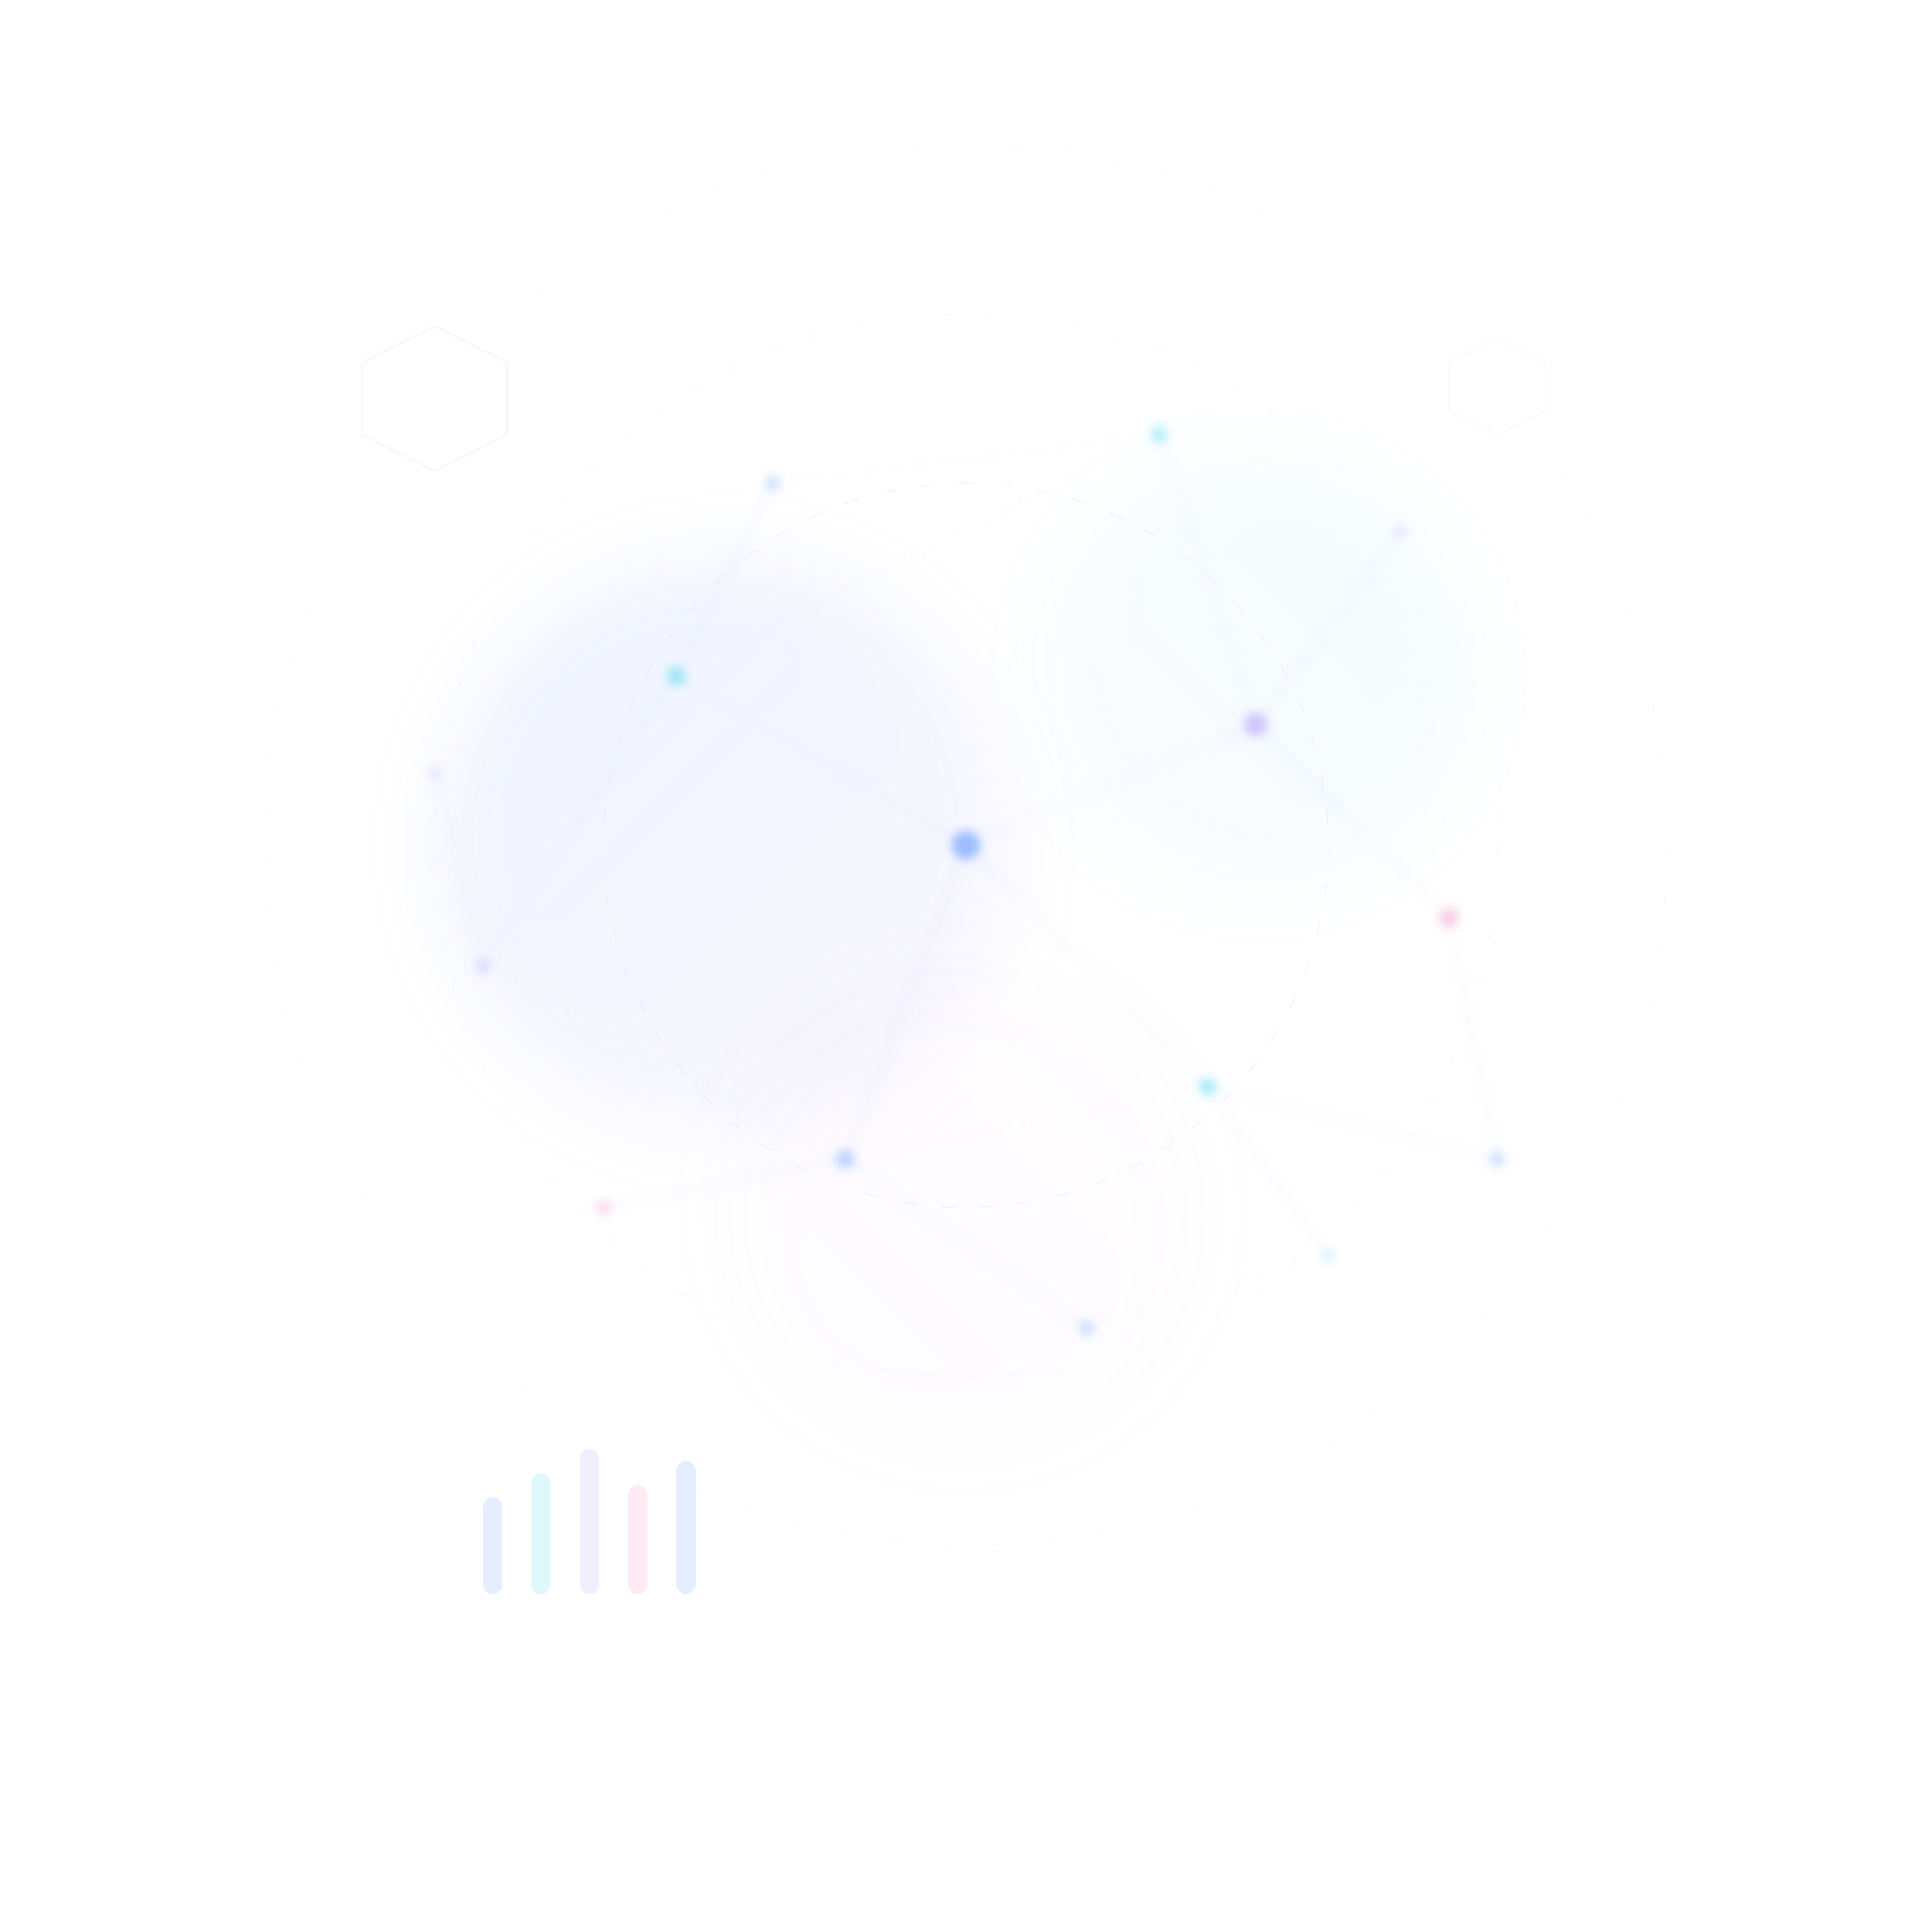
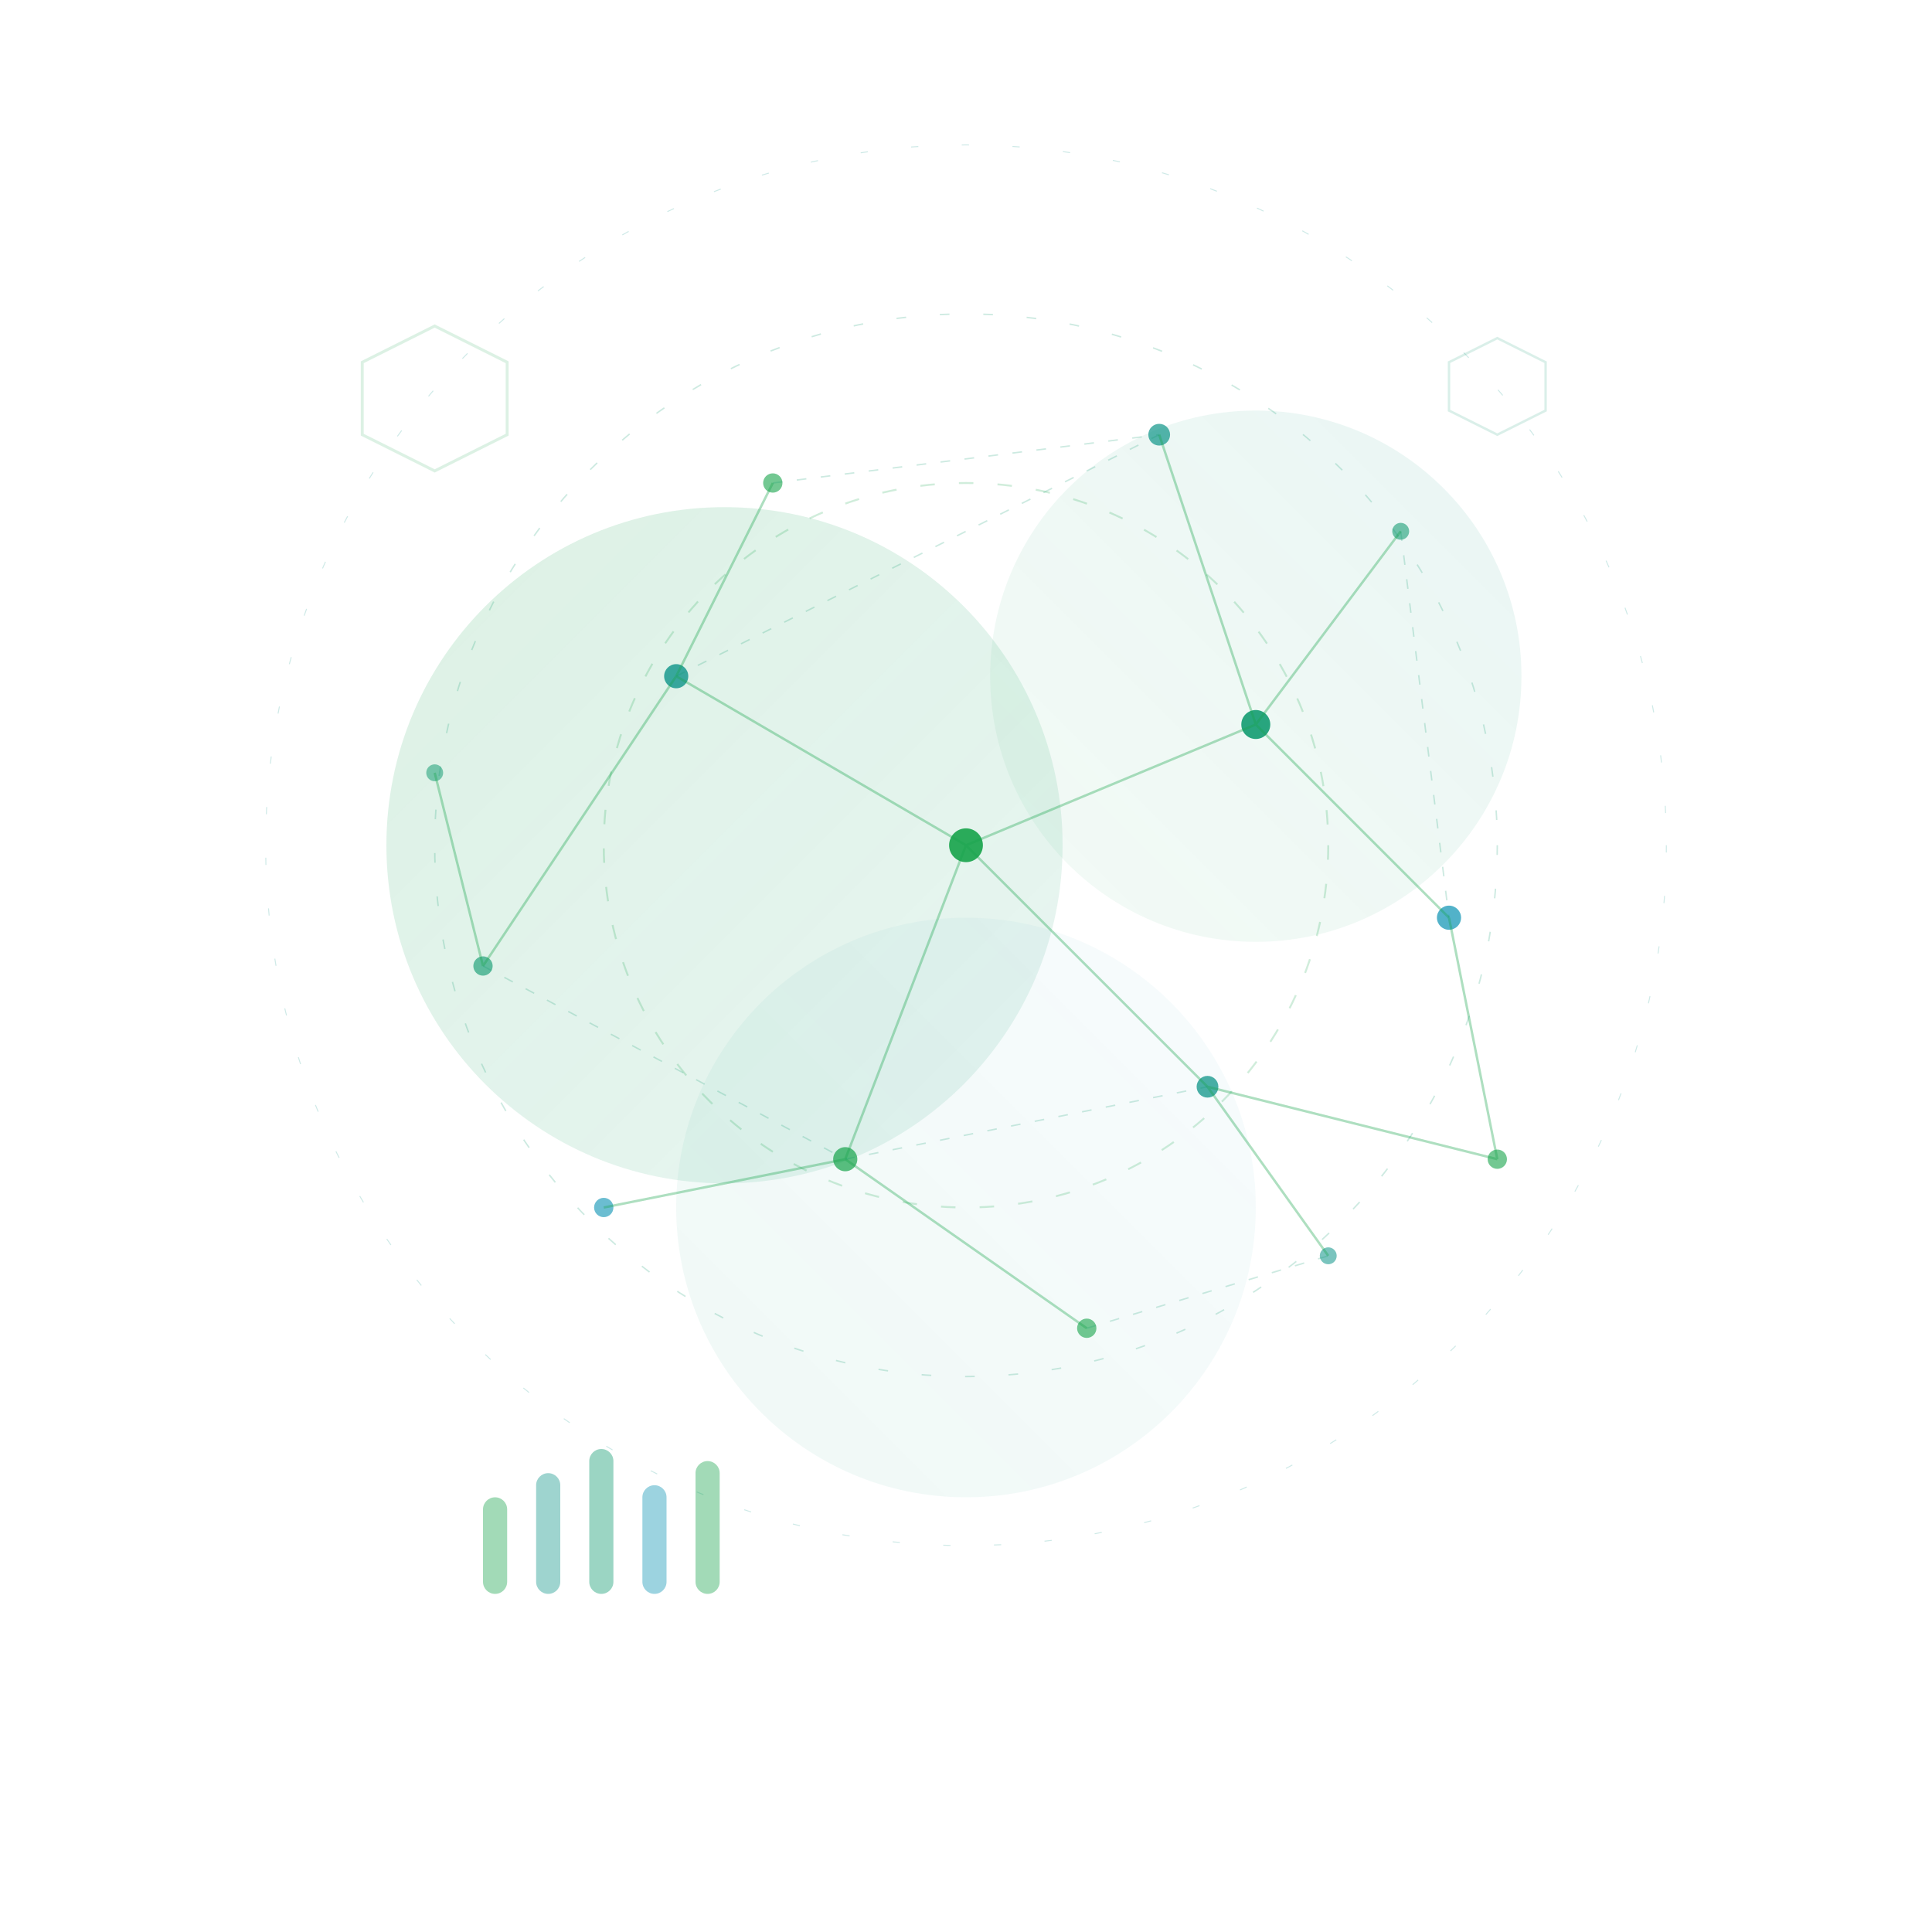
<svg xmlns="http://www.w3.org/2000/svg" viewBox="0 0 800 800">
  <defs>
    <linearGradient id="hg1" x1="0%" y1="0%" x2="100%" y2="100%">
-       <stop offset="0%" stop-color="#4f8cff" stop-opacity="0.8" />
-       <stop offset="100%" stop-color="#a78bfa" stop-opacity="0.6" />
+       <stop offset="0%" stop-color="#16a34a" stop-opacity="0.5" />
+       <stop offset="100%" stop-color="#059669" stop-opacity="0.3" />
    </linearGradient>
    <linearGradient id="hg2" x1="100%" y1="0%" x2="0%" y2="100%">
-       <stop offset="0%" stop-color="#22d3ee" stop-opacity="0.5" />
-       <stop offset="100%" stop-color="#4f8cff" stop-opacity="0.3" />
+       <stop offset="0%" stop-color="#0d9488" stop-opacity="0.35" />
+       <stop offset="100%" stop-color="#16a34a" stop-opacity="0.2" />
    </linearGradient>
    <linearGradient id="hg3" x1="0%" y1="100%" x2="100%" y2="0%">
-       <stop offset="0%" stop-color="#a78bfa" stop-opacity="0.4" />
-       <stop offset="100%" stop-color="#f472b6" stop-opacity="0.2" />
+       <stop offset="0%" stop-color="#059669" stop-opacity="0.3" />
+       <stop offset="100%" stop-color="#0891b2" stop-opacity="0.15" />
    </linearGradient>
-     <filter id="hblur" x="-20%" y="-20%" width="140%" height="140%">
-       <feGaussianBlur in="SourceGraphic" stdDeviation="2" />
-     </filter>
-     <filter id="hglow" x="-50%" y="-50%" width="200%" height="200%">
-       <feGaussianBlur in="SourceGraphic" stdDeviation="15" />
-     </filter>
  </defs>
-   <circle cx="300" cy="350" r="120" fill="url(#hg1)" opacity="0.12" filter="url(#hglow)">
+   <circle cx="300" cy="350" r="140" fill="url(#hg1)" opacity="0.3">
    <animate attributeName="cx" values="300;340;280;300" dur="12s" repeatCount="indefinite" />
    <animate attributeName="cy" values="350;310;370;350" dur="15s" repeatCount="indefinite" />
  </circle>
-   <circle cx="520" cy="280" r="90" fill="url(#hg2)" opacity="0.1" filter="url(#hglow)">
+   <circle cx="520" cy="280" r="110" fill="url(#hg2)" opacity="0.25">
    <animate attributeName="cx" values="520;480;540;520" dur="18s" repeatCount="indefinite" />
  </circle>
-   <circle cx="400" cy="500" r="100" fill="url(#hg3)" opacity="0.08" filter="url(#hglow)">
+   <circle cx="400" cy="500" r="120" fill="url(#hg3)" opacity="0.2">
    <animate attributeName="cy" values="500;460;520;500" dur="14s" repeatCount="indefinite" />
  </circle>
-   <g filter="url(#hblur)" opacity="0.6">
-     <circle cx="400" cy="350" r="6" fill="#4f8cff" opacity="0.9">
-       <animate attributeName="r" values="6;8;6" dur="3s" repeatCount="indefinite" />
+   <g opacity="1">
+     <circle cx="400" cy="350" r="7" fill="#16a34a" opacity="0.9">
+       <animate attributeName="r" values="7;9;7" dur="3s" repeatCount="indefinite" />
    </circle>
-     <circle cx="280" cy="280" r="4" fill="#22d3ee" opacity="0.7" />
-     <circle cx="520" cy="300" r="5" fill="#a78bfa" opacity="0.8">
-       <animate attributeName="r" values="5;7;5" dur="4s" repeatCount="indefinite" />
+     <circle cx="280" cy="280" r="5" fill="#0d9488" opacity="0.8" />
+     <circle cx="520" cy="300" r="6" fill="#059669" opacity="0.85">
+       <animate attributeName="r" values="6;8;6" dur="4s" repeatCount="indefinite" />
    </circle>
-     <circle cx="350" cy="480" r="4" fill="#4f8cff" opacity="0.6" />
-     <circle cx="500" cy="450" r="3.5" fill="#22d3ee" opacity="0.7" />
-     <circle cx="200" cy="400" r="3" fill="#a78bfa" opacity="0.5" />
-     <circle cx="600" cy="380" r="4" fill="#f472b6" opacity="0.6" />
-     <circle cx="320" cy="200" r="3" fill="#4f8cff" opacity="0.5" />
-     <circle cx="480" cy="180" r="3.5" fill="#22d3ee" opacity="0.6" />
-     <circle cx="580" cy="220" r="2.5" fill="#a78bfa" opacity="0.4" />
-     <circle cx="250" cy="500" r="3" fill="#f472b6" opacity="0.5" />
-     <circle cx="450" cy="550" r="3" fill="#4f8cff" opacity="0.5" />
-     <circle cx="550" cy="520" r="2.5" fill="#22d3ee" opacity="0.4" />
-     <circle cx="180" cy="320" r="2.5" fill="#a78bfa" opacity="0.4" />
-     <circle cx="620" cy="480" r="3" fill="#4f8cff" opacity="0.5" />
-     <g stroke="#4f8cff" stroke-width="0.5" opacity="0.3">
+     <circle cx="350" cy="480" r="5" fill="#16a34a" opacity="0.7" />
+     <circle cx="500" cy="450" r="4.5" fill="#0d9488" opacity="0.75" />
+     <circle cx="200" cy="400" r="4" fill="#059669" opacity="0.6" />
+     <circle cx="600" cy="380" r="5" fill="#0891b2" opacity="0.7" />
+     <circle cx="320" cy="200" r="4" fill="#16a34a" opacity="0.6" />
+     <circle cx="480" cy="180" r="4.5" fill="#0d9488" opacity="0.7" />
+     <circle cx="580" cy="220" r="3.5" fill="#059669" opacity="0.55" />
+     <circle cx="250" cy="500" r="4" fill="#0891b2" opacity="0.6" />
+     <circle cx="450" cy="550" r="4" fill="#16a34a" opacity="0.6" />
+     <circle cx="550" cy="520" r="3.5" fill="#0d9488" opacity="0.55" />
+     <circle cx="180" cy="320" r="3.5" fill="#059669" opacity="0.5" />
+     <circle cx="620" cy="480" r="4" fill="#16a34a" opacity="0.6" />
+     <g stroke="#16a34a" stroke-width="1" opacity="0.35">
      <line x1="400" y1="350" x2="280" y2="280" />
      <line x1="400" y1="350" x2="520" y2="300" />
      <line x1="400" y1="350" x2="350" y2="480" />
      <line x1="400" y1="350" x2="500" y2="450" />
      <line x1="280" y1="280" x2="200" y2="400" />
      <line x1="280" y1="280" x2="320" y2="200" />
      <line x1="520" y1="300" x2="600" y2="380" />
      <line x1="520" y1="300" x2="480" y2="180" />
      <line x1="520" y1="300" x2="580" y2="220" />
      <line x1="350" y1="480" x2="250" y2="500" />
      <line x1="350" y1="480" x2="450" y2="550" />
      <line x1="500" y1="450" x2="550" y2="520" />
      <line x1="500" y1="450" x2="620" y2="480" />
      <line x1="200" y1="400" x2="180" y2="320" />
      <line x1="600" y1="380" x2="620" y2="480" />
    </g>
-     <g stroke="#a78bfa" stroke-width="0.3" opacity="0.15" stroke-dasharray="4 6">
+     <g stroke="#059669" stroke-width="0.6" opacity="0.2" stroke-dasharray="4 6">
      <line x1="280" y1="280" x2="480" y2="180" />
      <line x1="350" y1="480" x2="500" y2="450" />
      <line x1="200" y1="400" x2="350" y2="480" />
      <line x1="580" y1="220" x2="600" y2="380" />
      <line x1="320" y1="200" x2="480" y2="180" />
      <line x1="450" y1="550" x2="550" y2="520" />
    </g>
  </g>
-   <g opacity="0.1">
-     <circle cx="400" cy="350" r="150" fill="none" stroke="#4f8cff" stroke-width="0.4" stroke-dasharray="6 10">
+   <g opacity="0.2">
+     <circle cx="400" cy="350" r="150" fill="none" stroke="#16a34a" stroke-width="0.8" stroke-dasharray="6 10">
      <animateTransform attributeName="transform" type="rotate" from="0 400 350" to="360 400 350" dur="30s" repeatCount="indefinite" />
    </circle>
-     <circle cx="400" cy="350" r="220" fill="none" stroke="#a78bfa" stroke-width="0.3" stroke-dasharray="4 14">
+     <circle cx="400" cy="350" r="220" fill="none" stroke="#059669" stroke-width="0.6" stroke-dasharray="4 14">
      <animateTransform attributeName="transform" type="rotate" from="360 400 350" to="0 400 350" dur="45s" repeatCount="indefinite" />
    </circle>
-     <circle cx="400" cy="350" r="290" fill="none" stroke="#22d3ee" stroke-width="0.2" stroke-dasharray="3 18">
+     <circle cx="400" cy="350" r="290" fill="none" stroke="#0d9488" stroke-width="0.4" stroke-dasharray="3 18">
      <animateTransform attributeName="transform" type="rotate" from="0 400 350" to="360 400 350" dur="60s" repeatCount="indefinite" />
    </circle>
  </g>
-   <g transform="translate(200, 620)" opacity="0.15">
-     <rect x="0" y="0" width="8" height="40" rx="4" fill="#4f8cff">
+   <g transform="translate(200, 620)" opacity="0.4">
+     <rect x="0" y="0" width="10" height="40" rx="5" fill="#16a34a">
      <animate attributeName="height" values="40;60;35;40" dur="5s" repeatCount="indefinite" />
      <animate attributeName="y" values="0;-20;5;0" dur="5s" repeatCount="indefinite" />
    </rect>
-     <rect x="20" y="-10" width="8" height="50" rx="4" fill="#22d3ee">
+     <rect x="22" y="-10" width="10" height="50" rx="5" fill="#0d9488">
      <animate attributeName="height" values="50;30;55;50" dur="6s" repeatCount="indefinite" />
      <animate attributeName="y" values="-10;10;-15;-10" dur="6s" repeatCount="indefinite" />
    </rect>
-     <rect x="40" y="-20" width="8" height="60" rx="4" fill="#a78bfa">
+     <rect x="44" y="-20" width="10" height="60" rx="5" fill="#059669">
      <animate attributeName="height" values="60;45;70;60" dur="4s" repeatCount="indefinite" />
      <animate attributeName="y" values="-20;-5;-30;-20" dur="4s" repeatCount="indefinite" />
    </rect>
-     <rect x="60" y="-5" width="8" height="45" rx="4" fill="#f472b6">
+     <rect x="66" y="-5" width="10" height="45" rx="5" fill="#0891b2">
      <animate attributeName="height" values="45;65;40;45" dur="7s" repeatCount="indefinite" />
    </rect>
-     <rect x="80" y="-15" width="8" height="55" rx="4" fill="#4f8cff">
+     <rect x="88" y="-15" width="10" height="55" rx="5" fill="#16a34a">
      <animate attributeName="height" values="55;35;60;55" dur="5.5s" repeatCount="indefinite" />
    </rect>
  </g>
-   <g opacity="0.06">
-     <polygon points="150,150 180,135 210,150 210,180 180,195 150,180" fill="none" stroke="#4f8cff" stroke-width="0.8">
+   <g opacity="0.15">
+     <polygon points="150,150 180,135 210,150 210,180 180,195 150,180" fill="none" stroke="#16a34a" stroke-width="1.2">
      <animateTransform attributeName="transform" type="translate" values="0,0;10,-15;-5,8;0,0" dur="10s" repeatCount="indefinite" />
    </polygon>
-     <polygon points="600,150 620,140 640,150 640,170 620,180 600,170" fill="none" stroke="#a78bfa" stroke-width="0.6">
+     <polygon points="600,150 620,140 640,150 640,170 620,180 600,170" fill="none" stroke="#059669" stroke-width="1">
      <animateTransform attributeName="transform" type="translate" values="0,0;-8,12;5,-6;0,0" dur="13s" repeatCount="indefinite" />
    </polygon>
  </g>
</svg>
